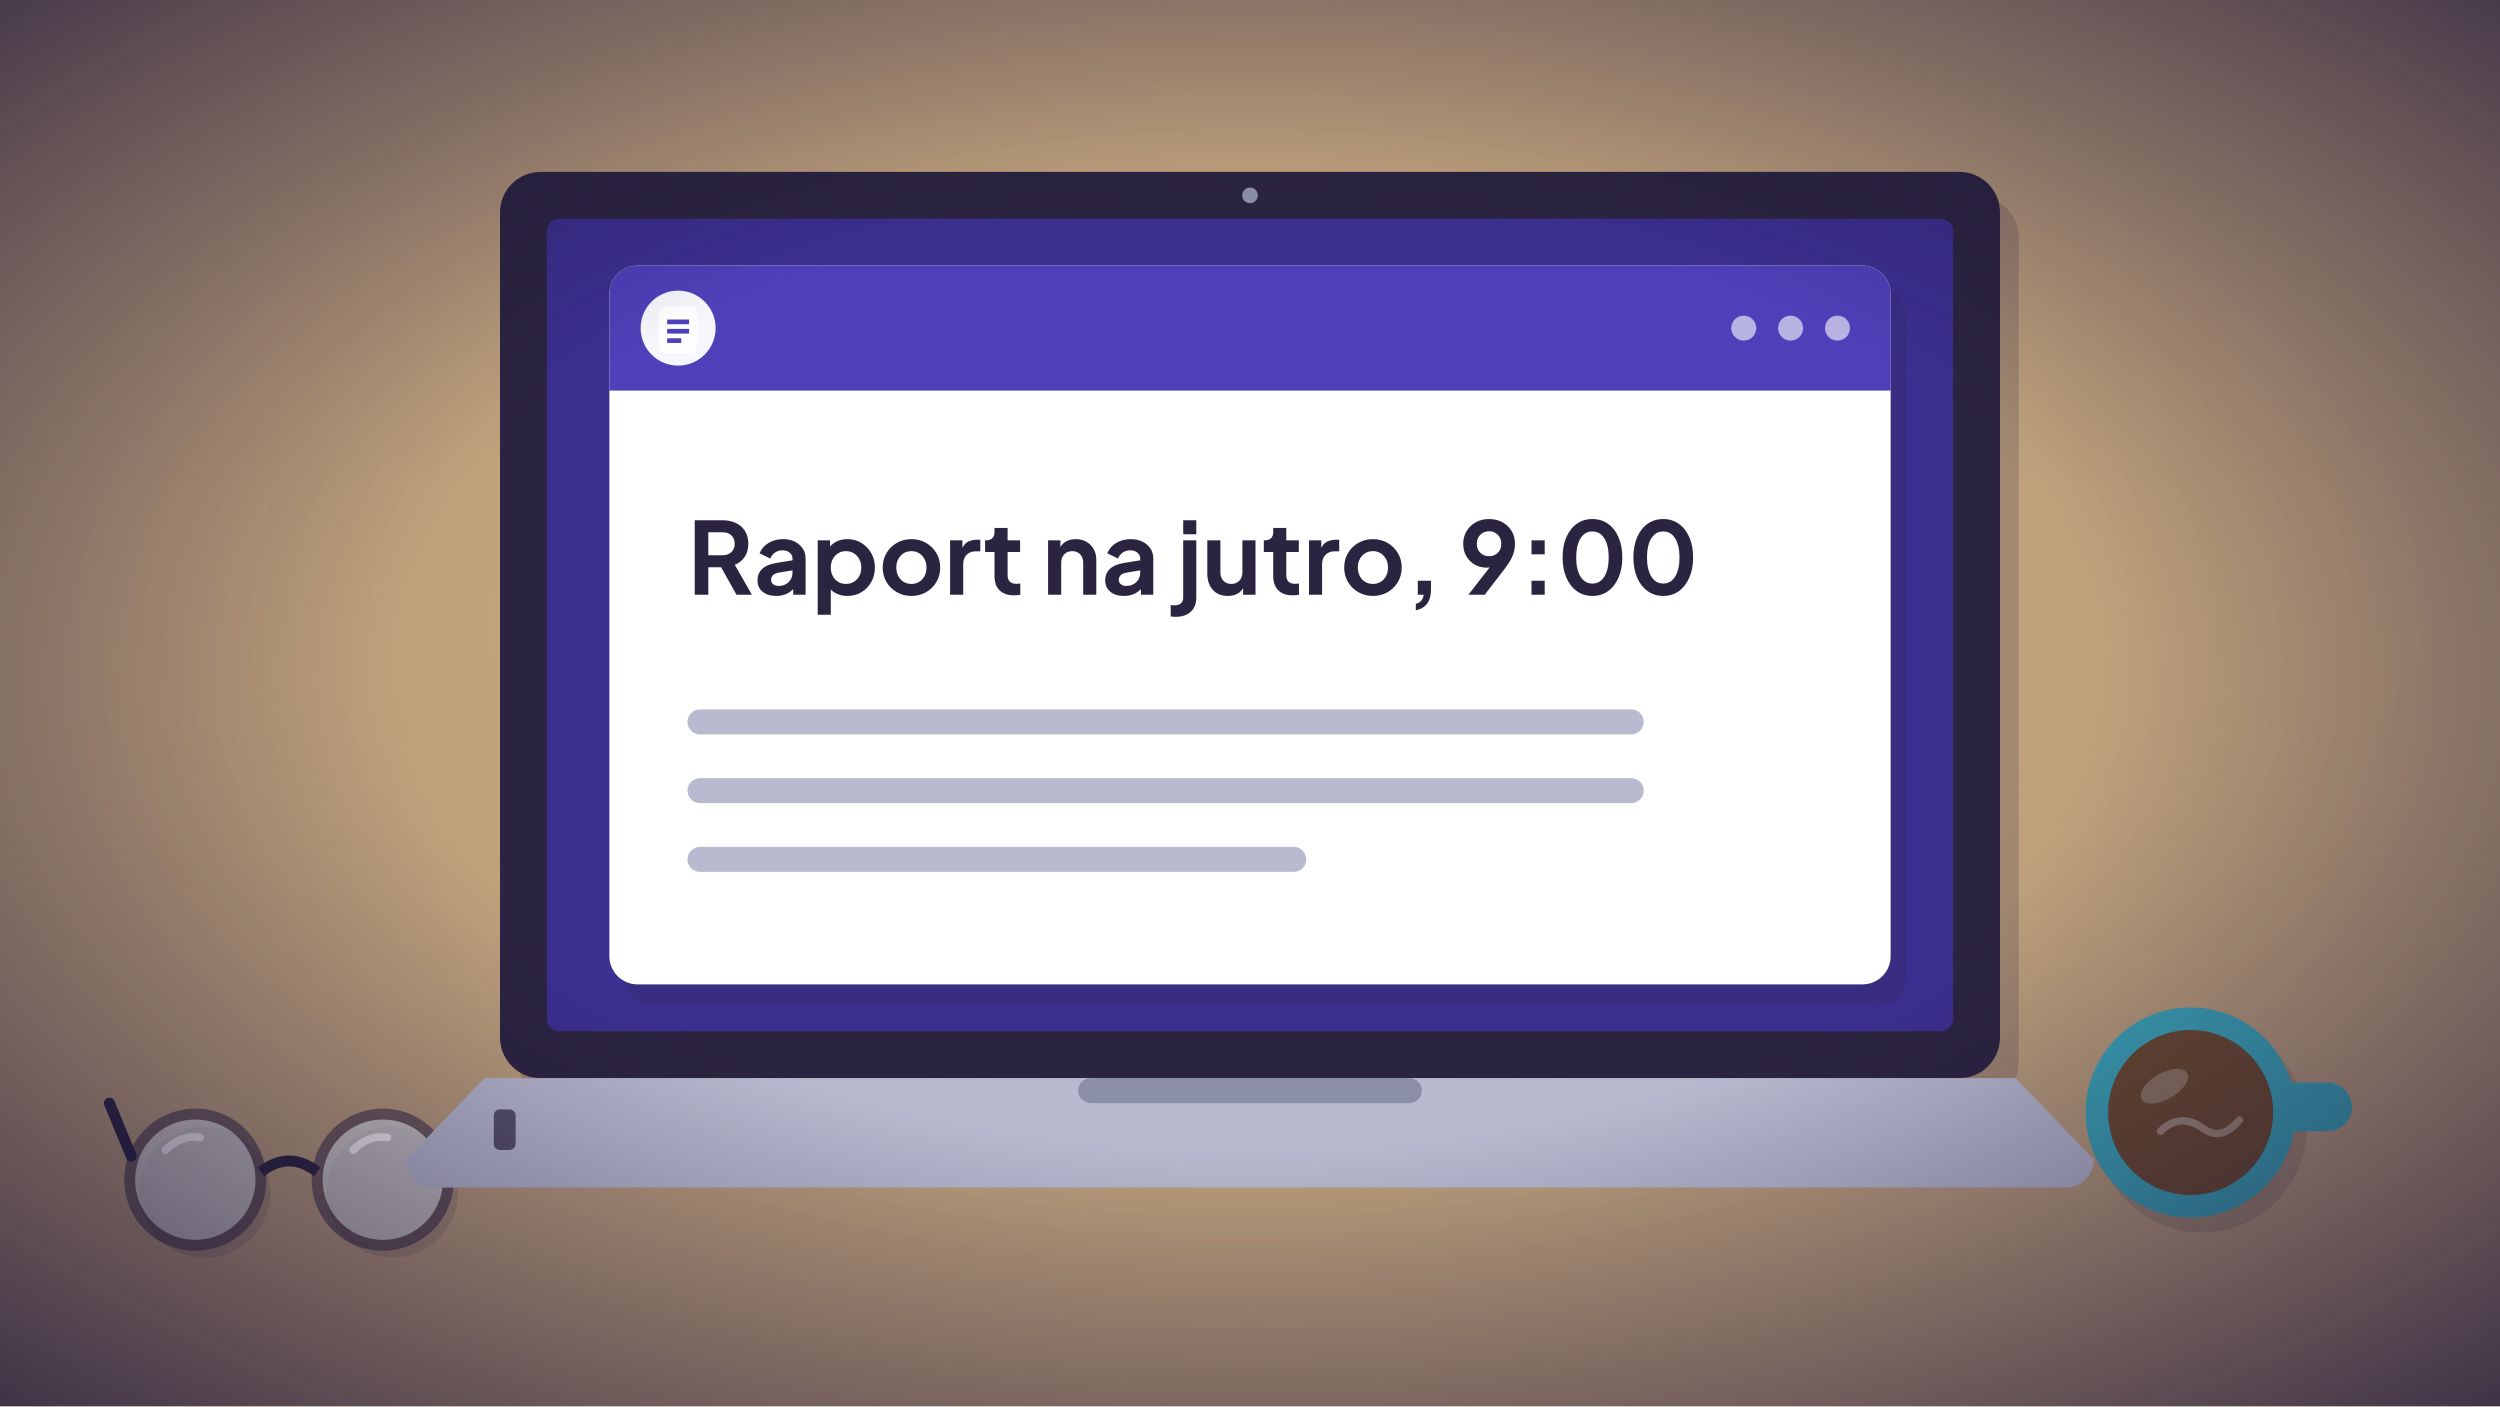
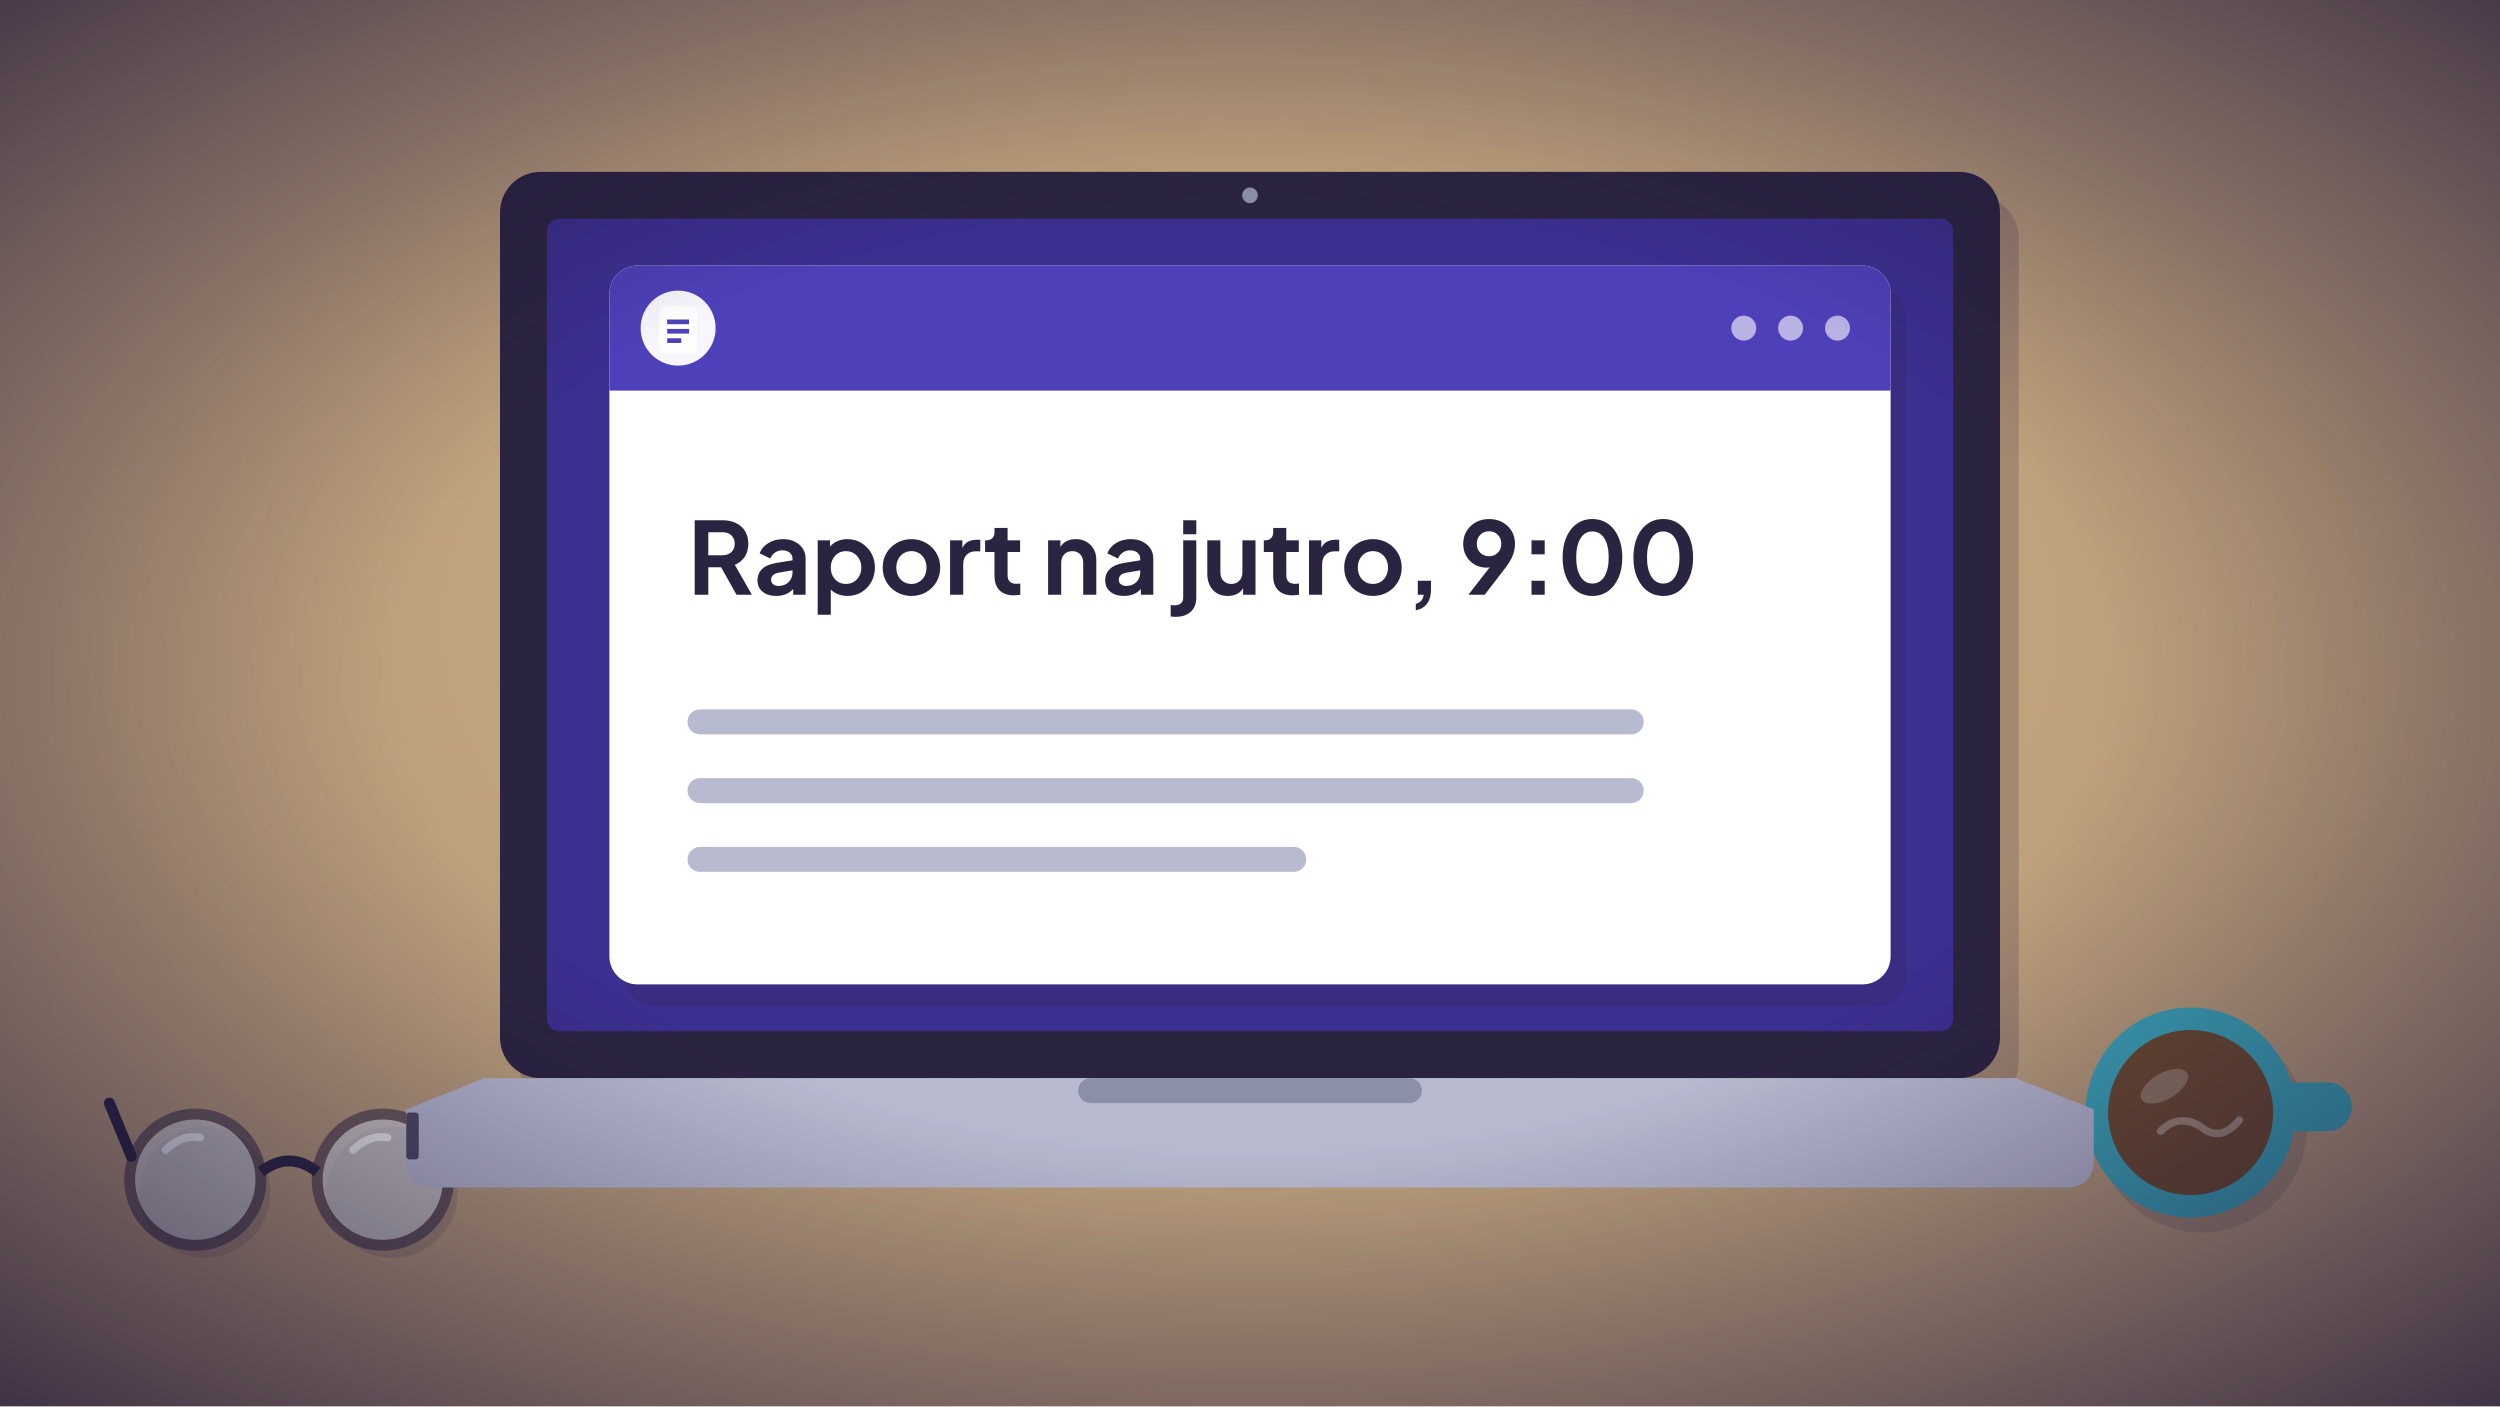
<svg xmlns="http://www.w3.org/2000/svg" id="static" viewBox="0 0 1600 900" width="1600" height="900">
  <style>
.a-blink{animation:a-blink 1.2s ease-in-out infinite}
.a-blink-slow{animation:a-blink 3s ease-in-out infinite}
.a-glow{animation:a-glow 5s ease-in-out infinite}
.a-pulse{animation:a-pulse 2.2s ease-in-out infinite}
.a-steam{animation:a-steam 2.8s ease-in-out infinite;transform-box:fill-box;transform-origin:center bottom}
.a-sway{animation:a-sway 6s ease-in-out infinite;transform-box:fill-box;transform-origin:center bottom}
.a-flutter{animation:a-flutter 4.5s ease-in-out infinite;transform-box:fill-box;transform-origin:center top}
.a-bounce{animation:a-bounce 2.6s ease-in-out infinite;transform-box:fill-box;transform-origin:center}
.a-ring{animation:a-ring 1.2s ease-in-out infinite;transform-box:fill-box;transform-origin:center}
.a-wave{animation:a-wave 1.2s ease-out infinite}
.a-grow{animation:a-grow .9s ease-in-out infinite;transform-box:fill-box;transform-origin:center}
.a-shimmer{animation:a-shimmer 3.5s ease-in-out infinite}
.d1{animation-delay:.35s}.d2{animation-delay:.7s}
@keyframes a-blink{0%,100%{opacity:1}50%{opacity:.2}}
@keyframes a-glow{0%,100%{opacity:1}50%{opacity:.65}}
@keyframes a-pulse{0%,100%{opacity:1}50%{opacity:.45}}
@keyframes a-steam{0%{opacity:0;transform:translateY(6px)}40%{opacity:.9}100%{opacity:0;transform:translateY(-10px)}}
@keyframes a-sway{0%,100%{transform:rotate(0)}50%{transform:rotate(1.6deg)}}
@keyframes a-flutter{0%,100%{transform:rotate(0)}50%{transform:rotate(-1.4deg)}}
@keyframes a-bounce{0%,70%,100%{transform:scale(1)}80%{transform:scale(1.18)}90%{transform:scale(.95)}}
@keyframes a-ring{0%,100%{transform:rotate(0)}10%{transform:rotate(-2.5deg)}20%{transform:rotate(2.5deg)}30%{transform:rotate(-2.5deg)}40%{transform:rotate(0)}}
@keyframes a-wave{0%{opacity:0}30%{opacity:1}100%{opacity:0}}
@keyframes a-grow{0%,100%{transform:scale(1)}50%{transform:scale(1.12)}}
@keyframes a-shimmer{0%,100%{opacity:.55}50%{opacity:1}}
@media (prefers-reduced-motion: reduce){*{animation:none!important}}
#static:target *{animation:none!important}
</style>
  <rect width="1600" height="900" fill="#B89C7A" />
  <g id="item-sloje" transform="translate(0 0) scale(1)">
    <path d="M0 30 C 400 24, 800 36, 1200 27 S 1600 33, 1600 30" fill="none" stroke="#B89C7A" stroke-width="3" opacity="0.28" />
    <path d="M0 93.25 C 400 84.25, 800 102.25, 1200 88.75 S 1600 97.75, 1600 93.25" fill="none" stroke="#B89C7A" stroke-width="2" opacity="0.28" />
    <path d="M0 156.5 C 400 144.5, 800 168.5, 1200 150.5 S 1600 162.5, 1600 156.5" fill="none" stroke="#B89C7A" stroke-width="3" opacity="0.28" />
    <path d="M0 198.75 C 400 183.75, 800 213.75, 1200 191.25 S 1600 206.25, 1600 198.75" fill="none" stroke="#B89C7A" stroke-width="2" opacity="0.28" />
    <path d="M0 262 C 400 256, 800 268, 1200 259 S 1600 265, 1600 262" fill="none" stroke="#B89C7A" stroke-width="3" opacity="0.28" />
    <path d="M0 325.25 C 400 316.25, 800 334.25, 1200 320.75 S 1600 329.75, 1600 325.25" fill="none" stroke="#B89C7A" stroke-width="2" opacity="0.28" />
    <path d="M0 367.5 C 400 355.5, 800 379.5, 1200 361.5 S 1600 373.5, 1600 367.5" fill="none" stroke="#B89C7A" stroke-width="3" opacity="0.28" />
    <path d="M0 430.75 C 400 415.75, 800 445.75, 1200 423.25 S 1600 438.25, 1600 430.75" fill="none" stroke="#B89C7A" stroke-width="2" opacity="0.28" />
    <path d="M0 494 C 400 488, 800 500, 1200 491 S 1600 497, 1600 494" fill="none" stroke="#B89C7A" stroke-width="3" opacity="0.28" />
    <path d="M0 536.25 C 400 527.25, 800 545.25, 1200 531.75 S 1600 540.75, 1600 536.25" fill="none" stroke="#B89C7A" stroke-width="2" opacity="0.28" />
    <path d="M0 599.5 C 400 587.5, 800 611.5, 1200 593.5 S 1600 605.5, 1600 599.5" fill="none" stroke="#B89C7A" stroke-width="3" opacity="0.28" />
    <path d="M0 662.75 C 400 647.75, 800 677.75, 1200 655.25 S 1600 670.25, 1600 662.75" fill="none" stroke="#B89C7A" stroke-width="2" opacity="0.28" />
    <path d="M0 705 C 400 699, 800 711, 1200 702 S 1600 708, 1600 705" fill="none" stroke="#B89C7A" stroke-width="3" opacity="0.28" />
    <path d="M0 768.25 C 400 759.25, 800 777.25, 1200 763.75 S 1600 772.75, 1600 768.25" fill="none" stroke="#B89C7A" stroke-width="2" opacity="0.28" />
    <path d="M0 831.5 C 400 819.5, 800 843.5, 1200 825.5 S 1600 837.5, 1600 831.5" fill="none" stroke="#B89C7A" stroke-width="3" opacity="0.28" />
    <path d="M0 873.75 C 400 858.75, 800 888.75, 1200 866.25 S 1600 881.25, 1600 873.75" fill="none" stroke="#B89C7A" stroke-width="2" opacity="0.28" />
    <ellipse cx="1152" cy="270" rx="46" ry="14" fill="none" stroke="#B89C7A" stroke-width="3" opacity="0.3" />
    <ellipse cx="1152" cy="270" rx="24" ry="6" fill="none" stroke="#B89C7A" stroke-width="2" opacity="0.3" />
  </g>
  <g id="item-swiatlo" transform="translate(0 0) scale(1)">
    <defs>
      <radialGradient id="lg-swiatlo" cx="0.5" cy="0.444" r="0.475" gradientUnits="objectBoundingBox">
        <stop offset="0" stop-color="#FFE8B0" stop-opacity="0.55" />
        <stop offset="0.45" stop-color="#FFD58A" stop-opacity="0.18" />
        <stop offset="1" stop-color="#FFD58A" stop-opacity="0" />
      </radialGradient>
    </defs>
    <rect width="1600" height="900" fill="url(#lg-swiatlo)" />
  </g>
  <g id="item-kubek" transform="translate(1330 640) scale(1.2)">
    <circle cx="66" cy="68" r="56" fill="#2B2440" opacity="0.15" />
    <rect x="100" y="44" width="46" height="26" rx="13" fill="#3AA6B9" />
    <circle cx="60" cy="60" r="56" fill="#3AA6B9" />
    <circle cx="60" cy="60" r="44" fill="#6B4A2E" />
    <ellipse cx="46" cy="46" rx="14" ry="7" fill="#FFFFFF" opacity="0.25" transform="rotate(-30 46 46)" />
    <g class="a-shimmer">
      <path d="M44 70 q10 -10 22 -2 q10 8 20 -4" fill="none" stroke="#FFFFFF" stroke-width="4" stroke-linecap="round" opacity="0.35" />
    </g>
  </g>
  <g id="item-okulary" transform="translate(70 700) scale(1)">
    <g opacity="0.15" transform="translate(6 8)">
      <circle cx="55" cy="55" r="42" fill="#2B2440" />
      <circle cx="175" cy="55" r="42" fill="#2B2440" />
    </g>
    <circle cx="55" cy="55" r="42" fill="#DDEBFF" opacity="0.55" stroke="#2B2440" stroke-width="7" />
    <circle cx="175" cy="55" r="42" fill="#DDEBFF" opacity="0.55" stroke="#2B2440" stroke-width="7" />
    <path d="M97 50 q18 -14 36 0" fill="none" stroke="#2B2440" stroke-width="7" />
    <path d="M14 40 l-14 -34 M216 40 l14 -34" stroke="#2B2440" stroke-width="7" stroke-linecap="round" />
    <path d="M36 36 q10 -10 22 -8 M156 36 q10 -10 22 -8" stroke="#FFFFFF" stroke-width="5" fill="none" stroke-linecap="round" opacity="0.8" />
  </g>
  <g id="item-laptop" transform="translate(260 110) scale(1)">
    <rect x="72" y="16" width="960" height="580" rx="26" fill="#2B2440" opacity="0.2" />
    <rect x="60" y="0" width="960" height="580" rx="26" fill="#2B2440" />
    <rect x="90" y="30" width="900" height="520" rx="8" fill="#3B2F8F" />
    <circle cx="540" cy="15" r="5" fill="#8C8FA8" />
-     <path d="M50 580 h980 l50 52 a18 18 0 0 1 -16 18 h-1048 a18 18 0 0 1 -16 -18 z" fill="#B8BAD0" />
+     <path d="M50 580 H1030 L1080 600 V634 a16 16 0 0 1 -16 16 H16 a16 16 0 0 1 -16 -16 V600 Z" fill="#B8BAD0" />
    <rect x="430" y="580" width="220" height="16" rx="8" fill="#8C8FA8" />
-     <rect x="56" y="600" width="14" height="26" rx="4" fill="#2B2440" opacity="0.7" />
+     <rect x="0" y="602" width="8" height="30" rx="2" fill="#2B2440" opacity="0.75" />
  </g>
  <g id="item-dokument" transform="translate(390 170) scale(1)">
    <rect x="10" y="14" width="820" height="460" rx="18" fill="#2B2440" opacity="0.18" />
    <rect width="820" height="460" rx="18" fill="#FFFFFF" />
    <path d="M0 18 a18 18 0 0 1 18 -18 h784 a18 18 0 0 1 18 18 v62 h-820 z" fill="#4E40B8" />
    <g transform="translate(0 0)">
      <circle cx="44" cy="40" r="24" fill="#FFFFFF" opacity="0.95" />
      <rect x="32" y="26" width="24" height="30" rx="4" fill="#FFFFFF" />
      <path d="M37 36 h14 M37 42 h14 M37 48 h9" stroke="#4E40B8" stroke-width="3" />
    </g>
    <circle cx="786" cy="40" r="8" fill="#FFFFFF" opacity="0.6" />
    <circle cx="756" cy="40" r="8" fill="#FFFFFF" opacity="0.6" />
    <circle cx="726" cy="40" r="8" fill="#FFFFFF" opacity="0.6" />
    <rect x="50" y="284" width="612" height="16" rx="8" fill="#B8BAD0" />
    <rect x="50" y="328" width="612" height="16" rx="8" fill="#B8BAD0" />
    <rect x="50" y="372" width="396" height="16" rx="8" fill="#B8BAD0" />
  </g>
  <g id="item-tekst-raport" transform="translate(440 280) scale(1)">
    <path d="M13.31 100.63L4.61 100.63L4.61 52.95L22.34 52.95Q27.20 52.95 30.94 54.71Q34.69 56.47 36.80 59.83Q38.91 63.19 38.91 67.99L38.91 67.99Q38.91 72.98 36.58 76.44Q34.24 79.89 30.27 81.49L30.27 81.49L41.22 100.63L31.36 100.63L21.50 83.03L13.31 83.03L13.31 100.63ZM13.31 60.63L13.31 75.35L22.46 75.35Q25.98 75.35 28.10 73.33Q30.21 71.32 30.21 67.99L30.21 67.99Q30.21 64.66 28.10 62.65Q25.98 60.63 22.46 60.63L22.46 60.63L13.31 60.63ZM56.77 101.40L56.77 101.40Q51.33 101.40 48.06 98.71Q44.80 96.02 44.80 91.41L44.80 91.41Q44.80 87.06 47.74 84.18Q50.69 81.30 56.83 80.28L56.83 80.28L67.20 78.61L67.20 77.46Q67.20 75.22 65.44 73.72Q63.68 72.21 60.80 72.21L60.80 72.21Q58.05 72.21 56 73.65Q53.95 75.09 52.99 77.46L52.99 77.46L46.14 74.13Q47.68 70.04 51.78 67.54Q55.87 65.05 61.12 65.05L61.12 65.05Q65.41 65.05 68.64 66.65Q71.87 68.25 73.73 71.03Q75.58 73.81 75.58 77.46L75.58 77.46L75.58 100.63L67.65 100.63L67.65 96.98Q63.55 101.40 56.77 101.40ZM53.50 91.09L53.50 91.09Q53.50 92.89 54.85 93.94Q56.19 95.00 58.30 95.00L58.30 95.00Q62.27 95.00 64.74 92.53Q67.20 90.07 67.20 86.42L67.20 86.42L67.20 85.01L58.43 86.49Q53.50 87.38 53.50 91.09ZM91.71 113.43L83.33 113.43L83.33 65.81L91.20 65.81L91.20 69.85Q93.06 67.61 95.94 66.33Q98.82 65.05 102.40 65.05L102.40 65.05Q107.33 65.05 111.30 67.48Q115.26 69.91 117.60 74.01Q119.94 78.10 119.94 83.22L119.94 83.22Q119.94 88.34 117.63 92.47Q115.33 96.60 111.36 99.00Q107.39 101.40 102.34 101.40L102.34 101.40Q99.14 101.40 96.38 100.34Q93.63 99.29 91.71 97.30L91.71 97.30L91.71 113.43ZM101.38 93.72L101.38 93.72Q104.26 93.72 106.46 92.37Q108.67 91.03 109.95 88.66Q111.23 86.29 111.23 83.22L111.23 83.22Q111.23 80.21 109.95 77.85Q108.67 75.48 106.46 74.10Q104.26 72.73 101.38 72.73L101.38 72.73Q98.56 72.73 96.38 74.10Q94.21 75.48 92.96 77.85Q91.71 80.21 91.71 83.22L91.71 83.22Q91.71 86.29 92.96 88.66Q94.21 91.03 96.38 92.37Q98.56 93.72 101.38 93.72ZM143.36 101.40L143.36 101.40Q138.24 101.40 134.05 99.03Q129.86 96.66 127.39 92.57Q124.93 88.47 124.93 83.22L124.93 83.22Q124.93 77.97 127.39 73.88Q129.86 69.78 134.02 67.41Q138.18 65.05 143.36 65.05L143.36 65.05Q148.42 65.05 152.58 67.41Q156.74 69.78 159.23 73.88Q161.73 77.97 161.73 83.22L161.73 83.22Q161.73 88.47 159.23 92.60Q156.74 96.73 152.58 99.06Q148.42 101.40 143.36 101.40ZM143.36 93.72L143.36 93.72Q146.11 93.72 148.29 92.37Q150.46 91.03 151.71 88.66Q152.96 86.29 152.96 83.22L152.96 83.22Q152.96 80.21 151.71 77.85Q150.46 75.48 148.29 74.10Q146.11 72.73 143.36 72.73L143.36 72.73Q140.48 72.73 138.30 74.10Q136.13 75.48 134.88 77.85Q133.63 80.21 133.63 83.22L133.63 83.22Q133.63 86.29 134.88 88.66Q136.13 91.03 138.30 92.37Q140.48 93.72 143.36 93.72ZM176.45 100.63L168.06 100.63L168.06 65.81L175.94 65.81L175.94 70.68Q177.28 67.80 179.71 66.61Q182.14 65.43 185.34 65.43L185.34 65.43L187.39 65.43L187.39 72.85L184.38 72.85Q180.86 72.85 178.66 75.06Q176.45 77.27 176.45 81.24L176.45 81.24L176.45 100.63ZM208.83 101.01L208.83 101.01Q202.94 101.01 199.71 97.78Q196.48 94.55 196.48 88.66L196.48 88.66L196.48 73.30L190.46 73.30L190.46 65.81L191.10 65.81Q193.66 65.81 195.07 64.47Q196.48 63.13 196.48 60.57L196.48 60.57L196.48 57.88L204.86 57.88L204.86 65.81L212.86 65.81L212.86 73.30L204.86 73.30L204.86 88.21Q204.86 90.84 206.27 92.25Q207.68 93.65 210.75 93.65L210.75 93.65Q211.71 93.65 212.99 93.46L212.99 93.46L212.99 100.63Q212.10 100.76 210.94 100.89Q209.79 101.01 208.83 101.01ZM239.17 100.63L230.78 100.63L230.78 65.81L238.66 65.81L238.66 70.10Q240.06 67.61 242.62 66.33Q245.18 65.05 248.51 65.05L248.51 65.05Q252.35 65.05 255.30 66.74Q258.24 68.44 259.94 71.38Q261.63 74.33 261.63 78.23L261.63 78.23L261.63 100.63L253.25 100.63L253.25 80.21Q253.25 76.76 251.30 74.74Q249.34 72.73 246.21 72.73L246.21 72.73Q243.07 72.73 241.12 74.77Q239.17 76.82 239.17 80.21L239.17 80.21L239.17 100.63ZM279.30 101.40L279.30 101.40Q273.86 101.40 270.59 98.71Q267.33 96.02 267.33 91.41L267.33 91.41Q267.33 87.06 270.27 84.18Q273.22 81.30 279.36 80.28L279.36 80.28L289.73 78.61L289.73 77.46Q289.73 75.22 287.97 73.72Q286.21 72.21 283.33 72.21L283.33 72.21Q280.58 72.21 278.53 73.65Q276.48 75.09 275.52 77.46L275.52 77.46L268.67 74.13Q270.21 70.04 274.30 67.54Q278.40 65.05 283.65 65.05L283.65 65.05Q287.94 65.05 291.17 66.65Q294.40 68.25 296.26 71.03Q298.11 73.81 298.11 77.46L298.11 77.46L298.11 100.63L290.18 100.63L290.18 96.98Q286.08 101.40 279.30 101.40ZM276.03 91.09L276.03 91.09Q276.03 92.89 277.38 93.94Q278.72 95.00 280.83 95.00L280.83 95.00Q284.80 95.00 287.26 92.53Q289.73 90.07 289.73 86.42L289.73 86.42L289.73 85.01L280.96 86.49Q276.03 87.38 276.03 91.09ZM325.63 61.91L317.25 61.91L317.25 52.95L325.63 52.95L325.63 61.91ZM312.45 114.77L312.45 114.77Q311.62 114.77 310.72 114.71Q309.82 114.65 309.25 114.52L309.25 114.52L309.25 107.22Q310.34 107.41 311.55 107.41L311.55 107.41Q314.24 107.41 315.74 106.17Q317.25 104.92 317.25 102.36L317.25 102.36L317.25 65.81L325.63 65.81L325.63 102.36Q325.63 108.37 322.05 111.57Q318.46 114.77 312.45 114.77ZM345.79 101.40L345.79 101.40Q339.65 101.40 336.16 97.46Q332.67 93.53 332.67 87.13L332.67 87.13L332.67 65.81L341.06 65.81L341.06 86.42Q341.06 89.75 343.01 91.73Q344.96 93.72 348.10 93.72L348.10 93.72Q351.17 93.72 353.15 91.70Q355.14 89.69 355.14 86.23L355.14 86.23L355.14 65.81L363.52 65.81L363.52 100.63L355.58 100.63L355.58 96.41Q354.18 98.90 351.62 100.15Q349.06 101.40 345.79 101.40ZM387.20 101.01L387.20 101.01Q381.31 101.01 378.08 97.78Q374.85 94.55 374.85 88.66L374.85 88.66L374.85 73.30L368.83 73.30L368.83 65.81L369.47 65.81Q372.03 65.81 373.44 64.47Q374.85 63.13 374.85 60.57L374.85 60.57L374.85 57.88L383.23 57.88L383.23 65.81L391.23 65.81L391.23 73.30L383.23 73.30L383.23 88.21Q383.23 90.84 384.64 92.25Q386.05 93.65 389.12 93.65L389.12 93.65Q390.08 93.65 391.36 93.46L391.36 93.46L391.36 100.63Q390.46 100.76 389.31 100.89Q388.16 101.01 387.20 101.01ZM406.14 100.63L397.76 100.63L397.76 65.81L405.63 65.81L405.63 70.68Q406.98 67.80 409.41 66.61Q411.84 65.43 415.04 65.43L415.04 65.43L417.09 65.43L417.09 72.85L414.08 72.85Q410.56 72.85 408.35 75.06Q406.14 77.27 406.14 81.24L406.14 81.24L406.14 100.63ZM438.72 101.40L438.72 101.40Q433.60 101.40 429.41 99.03Q425.22 96.66 422.75 92.57Q420.29 88.47 420.29 83.22L420.29 83.22Q420.29 77.97 422.75 73.88Q425.22 69.78 429.38 67.41Q433.54 65.05 438.72 65.05L438.72 65.05Q443.78 65.05 447.94 67.41Q452.10 69.78 454.59 73.88Q457.09 77.97 457.09 83.22L457.09 83.22Q457.09 88.47 454.59 92.60Q452.10 96.73 447.94 99.06Q443.78 101.40 438.72 101.40ZM438.72 93.72L438.72 93.72Q441.47 93.72 443.65 92.37Q445.82 91.03 447.07 88.66Q448.32 86.29 448.32 83.22L448.32 83.22Q448.32 80.21 447.07 77.85Q445.82 75.48 443.65 74.10Q441.47 72.73 438.72 72.73L438.72 72.73Q435.84 72.73 433.66 74.10Q431.49 75.48 430.24 77.85Q428.99 80.21 428.99 83.22L428.99 83.22Q428.99 86.29 430.24 88.66Q431.49 91.03 433.66 92.37Q435.84 93.72 438.72 93.72ZM466.11 110.61L466.11 110.61L466.11 106.45Q470.53 105.37 471.17 100.63L471.17 100.63L467.39 100.63L467.39 91.67L475.84 91.67L475.84 97.17Q475.84 108.57 466.11 110.61ZM510.21 100.63L499.78 100.63L513.41 83.09Q512.51 83.29 511.49 83.29L511.49 83.29Q507.14 83.29 503.74 81.30Q500.35 79.32 498.40 75.89Q496.45 72.47 496.45 68.12L496.45 68.12Q496.45 63.51 498.59 59.93Q500.74 56.34 504.48 54.26Q508.22 52.18 513.02 52.18L513.02 52.18Q517.82 52.18 521.57 54.23Q525.31 56.28 527.46 59.86Q529.60 63.45 529.60 67.99L529.60 67.99Q529.60 70.29 529.09 72.60Q528.58 74.90 527.26 77.53Q525.95 80.15 523.52 83.35L523.52 83.35L510.21 100.63ZM513.02 75.99L513.02 75.99Q516.35 75.99 518.59 73.78Q520.83 71.57 520.83 68.05L520.83 68.05Q520.83 64.47 518.56 62.23Q516.29 59.99 513.02 59.99L513.02 59.99Q509.70 59.99 507.42 62.23Q505.15 64.47 505.15 68.05L505.15 68.05Q505.15 71.57 507.42 73.78Q509.70 75.99 513.02 75.99ZM548.61 74.77L540.16 74.77L540.16 65.81L548.61 65.81L548.61 74.77ZM548.61 100.63L540.16 100.63L540.16 91.67L548.61 91.67L548.61 100.63ZM579.14 101.40L579.14 101.40Q573.50 101.40 569.18 98.33Q564.86 95.25 562.46 89.69Q560.06 84.12 560.06 76.76L560.06 76.76Q560.06 69.40 562.43 63.86Q564.80 58.33 569.12 55.25Q573.44 52.18 579.07 52.18L579.07 52.18Q584.83 52.18 589.15 55.25Q593.47 58.33 595.87 63.86Q598.27 69.40 598.27 76.76L598.27 76.76Q598.27 84.12 595.87 89.65Q593.47 95.19 589.18 98.29Q584.90 101.40 579.14 101.40ZM579.14 93.46L579.14 93.46Q584.06 93.46 586.82 88.98Q589.57 84.50 589.57 76.76L589.57 76.76Q589.57 69.01 586.78 64.57Q584 60.12 579.07 60.12L579.07 60.12Q574.27 60.12 571.52 64.57Q568.77 69.01 568.77 76.76L568.77 76.76Q568.77 84.50 571.52 88.98Q574.27 93.46 579.14 93.46ZM624.45 101.40L624.45 101.40Q618.82 101.40 614.50 98.33Q610.18 95.25 607.78 89.69Q605.38 84.12 605.38 76.76L605.38 76.76Q605.38 69.40 607.74 63.86Q610.11 58.33 614.43 55.25Q618.75 52.18 624.38 52.18L624.38 52.18Q630.14 52.18 634.46 55.25Q638.78 58.33 641.18 63.86Q643.58 69.40 643.58 76.76L643.58 76.76Q643.58 84.12 641.18 89.65Q638.78 95.19 634.50 98.29Q630.21 101.40 624.45 101.40ZM624.45 93.46L624.45 93.46Q629.38 93.46 632.13 88.98Q634.88 84.50 634.88 76.76L634.88 76.76Q634.88 69.01 632.10 64.57Q629.31 60.12 624.38 60.12L624.38 60.12Q619.58 60.12 616.83 64.57Q614.08 69.01 614.08 76.76L614.08 76.76Q614.08 84.50 616.83 88.98Q619.58 93.46 624.45 93.46Z" fill="#2B2440" />
  </g>
  <g id="item-winieta" transform="translate(0 0) scale(1)">
    <defs>
      <radialGradient id="vg-winieta" cx="0.5" cy="0.48" r="0.75">
        <stop offset="0.45" stop-color="#1B1236" stop-opacity="0" />
        <stop offset="1" stop-color="#1B1236" stop-opacity="0.82" />
      </radialGradient>
    </defs>
    <rect width="1600" height="900" fill="url(#vg-winieta)" />
  </g>
</svg>
